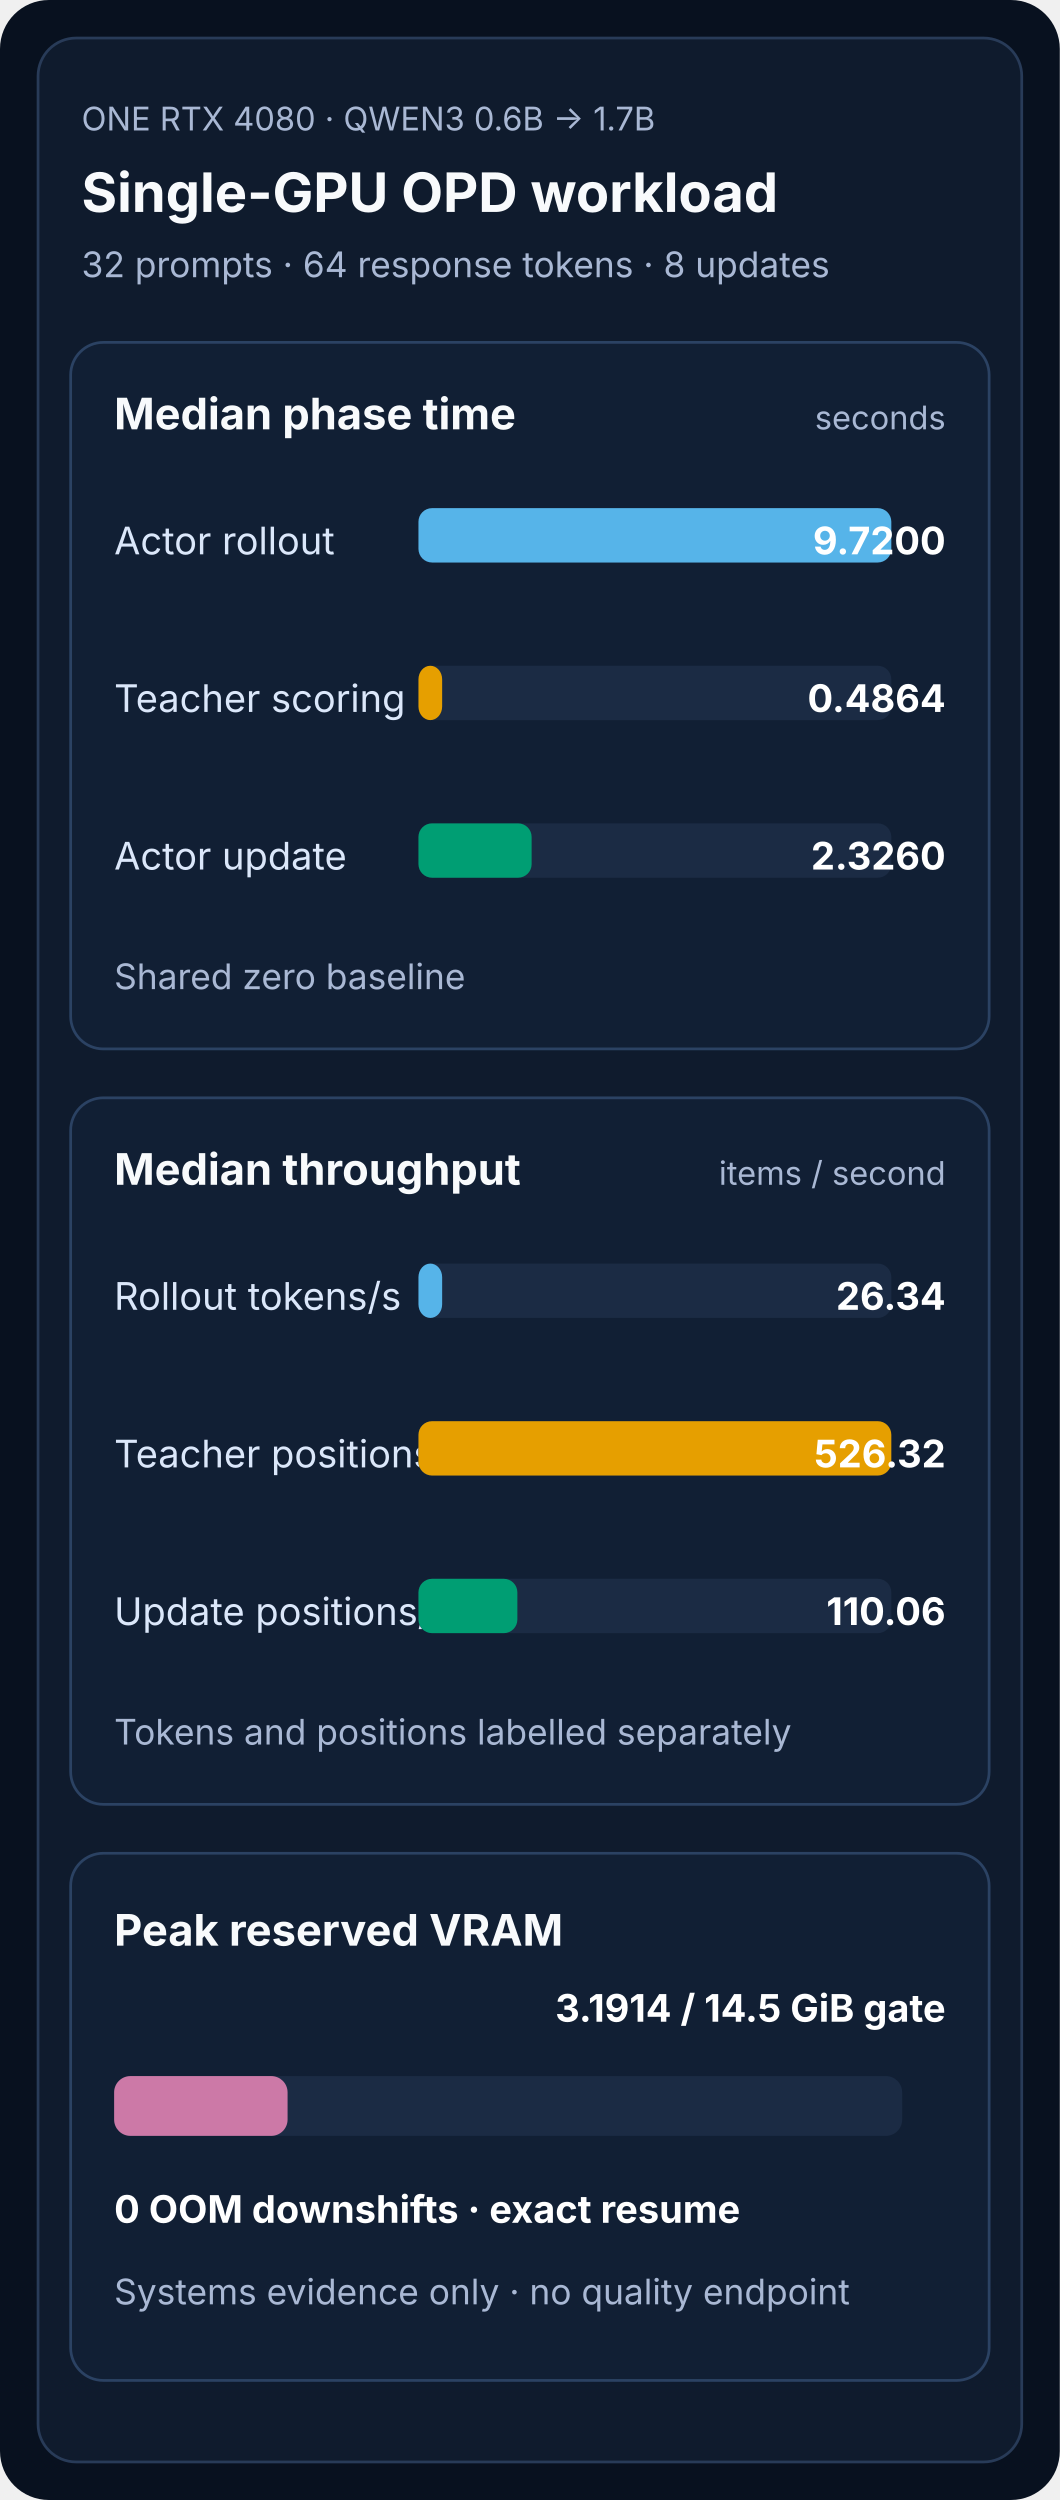
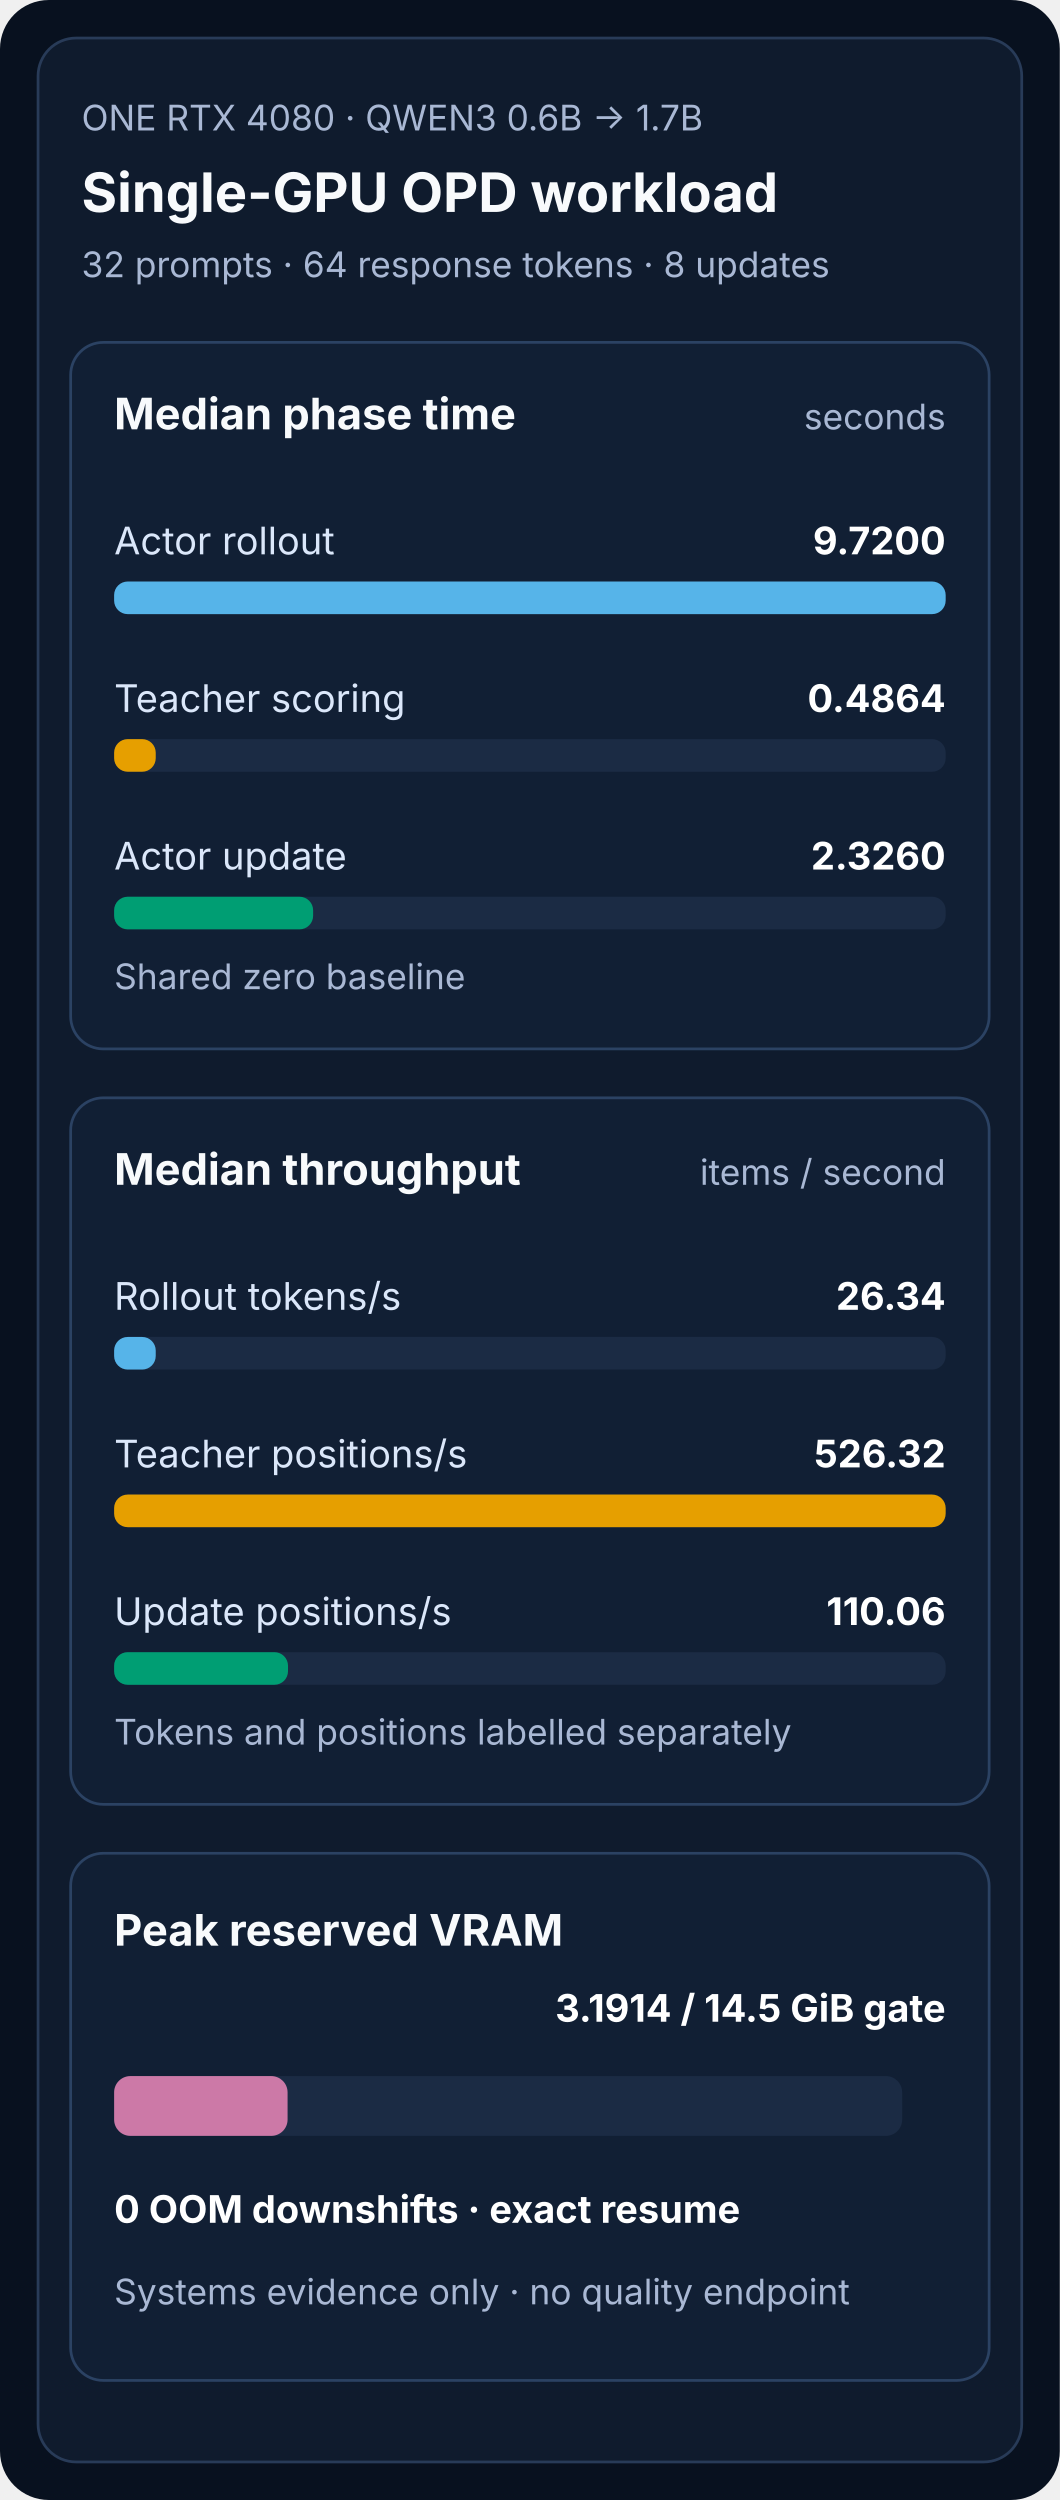
<svg xmlns="http://www.w3.org/2000/svg" viewBox="0 0 390 920" role="img" aria-labelledby="title desc">
  <style>
        text { font-family: Inter, Segoe UI, Arial, sans-serif; }
        .title { fill:#f8fafc; font-size:20px; font-weight:750; }
        .subtitle { fill:#a9b8d4; font-size:13px; }
        .panel-title { fill:#f8fafc; font-size:16px; font-weight:700; }
        .label { fill:#dbe7fa; font-size:14px; }
        .value { fill:#ffffff; font-size:14px; font-weight:700; }
        .note { fill:#a9b8d4; font-size:13px; }
-         .small { fill:#a9b8d4; font-size:12px; }
+         .small { fill:#a9b8d4; font-size:13px; }
        </style>
  <rect width="390" height="920" rx="18" fill="#08111f" />
  <rect x="14" y="14" width="362" height="892" rx="14" fill="#0f1b2d" stroke="#283b58" />
  <text x="30" y="48" class="small" text-anchor="start">ONE RTX 4080 · QWEN3 0.6B → 1.7B</text>
  <text x="30" y="78" class="title" text-anchor="start">Single-GPU OPD workload</text>
  <text x="30" y="102" class="subtitle" text-anchor="start">32 prompts · 64 response tokens · 8 updates</text>
  <rect x="26" y="126" width="338" height="260" rx="12" fill="#111f34" stroke="#2b4263" />
  <text x="42" y="158" class="panel-title" text-anchor="start">Median phase time</text>
  <text x="348" y="158" class="small" text-anchor="end">seconds</text>
  <text x="42" y="204" class="label" text-anchor="start">Actor rollout</text>
-   <rect x="154" y="187" width="174" height="20" rx="5" fill="#1b2b44" />
-   <rect x="154" y="187" width="174.00" height="20" rx="5" fill="#56B4E9" />
+   <rect x="42" y="214" width="306" height="12" rx="5" fill="#1b2b44" />
+   <rect x="42" y="214" width="306.00" height="12" rx="5" fill="#56B4E9" />
  <text x="348" y="204" class="value" text-anchor="end">9.7200</text>
  <text x="42" y="262" class="label" text-anchor="start">Teacher scoring</text>
-   <rect x="154" y="245" width="174" height="20" rx="5" fill="#1b2b44" />
-   <rect x="154" y="245" width="8.71" height="20" rx="5" fill="#E69F00" />
+   <rect x="42" y="272" width="306" height="12" rx="5" fill="#1b2b44" />
+   <rect x="42" y="272" width="15.31" height="12" rx="5" fill="#E69F00" />
  <text x="348" y="262" class="value" text-anchor="end">0.4864</text>
  <text x="42" y="320" class="label" text-anchor="start">Actor update</text>
-   <rect x="154" y="303" width="174" height="20" rx="5" fill="#1b2b44" />
-   <rect x="154" y="303" width="41.64" height="20" rx="5" fill="#009E73" />
+   <rect x="42" y="330" width="306" height="12" rx="5" fill="#1b2b44" />
+   <rect x="42" y="330" width="73.23" height="12" rx="5" fill="#009E73" />
  <text x="348" y="320" class="value" text-anchor="end">2.3260</text>
  <text x="42" y="364" class="note" text-anchor="start">Shared zero baseline</text>
  <rect x="26" y="404" width="338" height="260" rx="12" fill="#111f34" stroke="#2b4263" />
  <text x="42" y="436" class="panel-title" text-anchor="start">Median throughput</text>
  <text x="348" y="436" class="small" text-anchor="end">items / second</text>
  <text x="42" y="482" class="label" text-anchor="start">Rollout tokens/s</text>
-   <rect x="154" y="465" width="174" height="20" rx="5" fill="#1b2b44" />
-   <rect x="154" y="465" width="8.71" height="20" rx="5" fill="#56B4E9" />
+   <rect x="42" y="492" width="306" height="12" rx="5" fill="#1b2b44" />
+   <rect x="42" y="492" width="15.31" height="12" rx="5" fill="#56B4E9" />
  <text x="348" y="482" class="value" text-anchor="end">26.34</text>
  <text x="42" y="540" class="label" text-anchor="start">Teacher positions/s</text>
-   <rect x="154" y="523" width="174" height="20" rx="5" fill="#1b2b44" />
-   <rect x="154" y="523" width="174.00" height="20" rx="5" fill="#E69F00" />
+   <rect x="42" y="550" width="306" height="12" rx="5" fill="#1b2b44" />
+   <rect x="42" y="550" width="306.00" height="12" rx="5" fill="#E69F00" />
  <text x="348" y="540" class="value" text-anchor="end">526.32</text>
  <text x="42" y="598" class="label" text-anchor="start">Update positions/s</text>
-   <rect x="154" y="581" width="174" height="20" rx="5" fill="#1b2b44" />
-   <rect x="154" y="581" width="36.39" height="20" rx="5" fill="#009E73" />
+   <rect x="42" y="608" width="306" height="12" rx="5" fill="#1b2b44" />
+   <rect x="42" y="608" width="63.99" height="12" rx="5" fill="#009E73" />
  <text x="348" y="598" class="value" text-anchor="end">110.06</text>
  <text x="42" y="642" class="note" text-anchor="start">Tokens and positions labelled separately</text>
  <rect x="26" y="682" width="338" height="194" rx="12" fill="#111f34" stroke="#2b4263" />
  <text x="42" y="716" class="panel-title" text-anchor="start">Peak reserved VRAM</text>
  <text x="348" y="744" class="value" text-anchor="end">3.1914 / 14.5 GiB gate</text>
  <rect x="42" y="764" width="290" height="22" rx="6" fill="#1b2b44" />
  <rect x="42" y="764" width="63.83" height="22" rx="6" fill="#CC79A7" />
  <text x="42" y="818" class="value" text-anchor="start">0 OOM downshifts · exact resume</text>
  <text x="42" y="848" class="note" text-anchor="start">Systems evidence only · no quality endpoint</text>
</svg>
